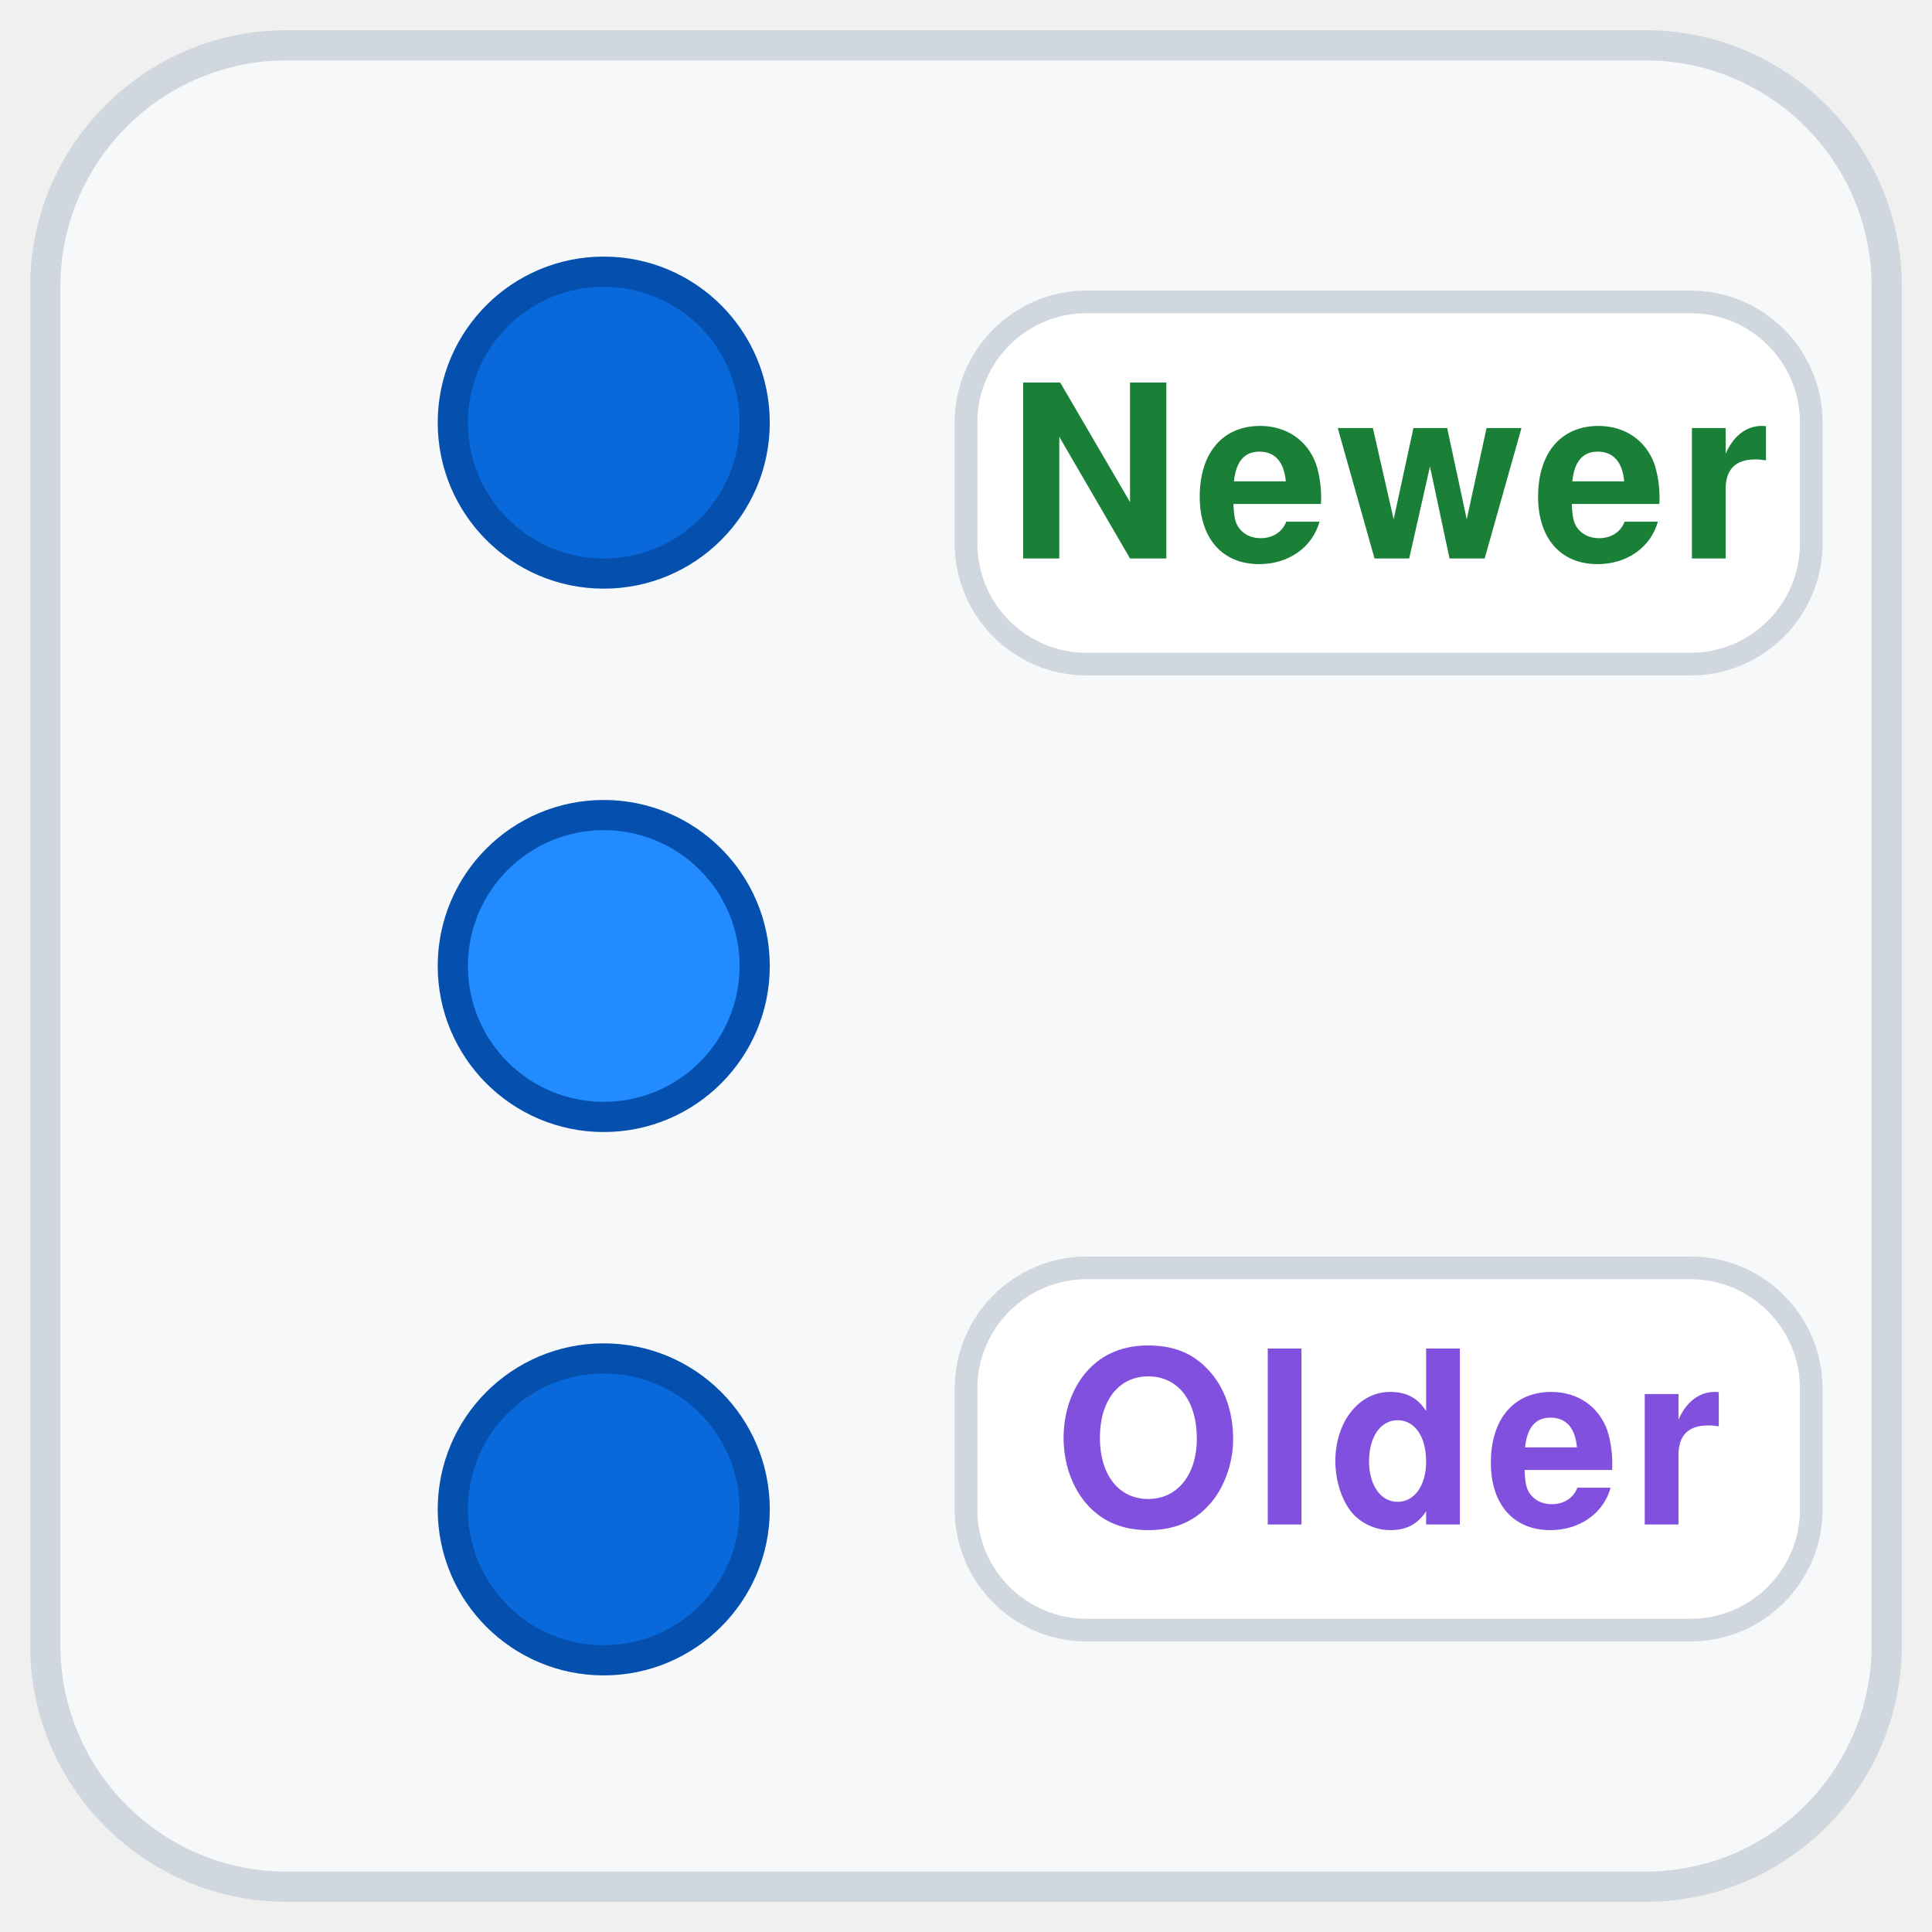
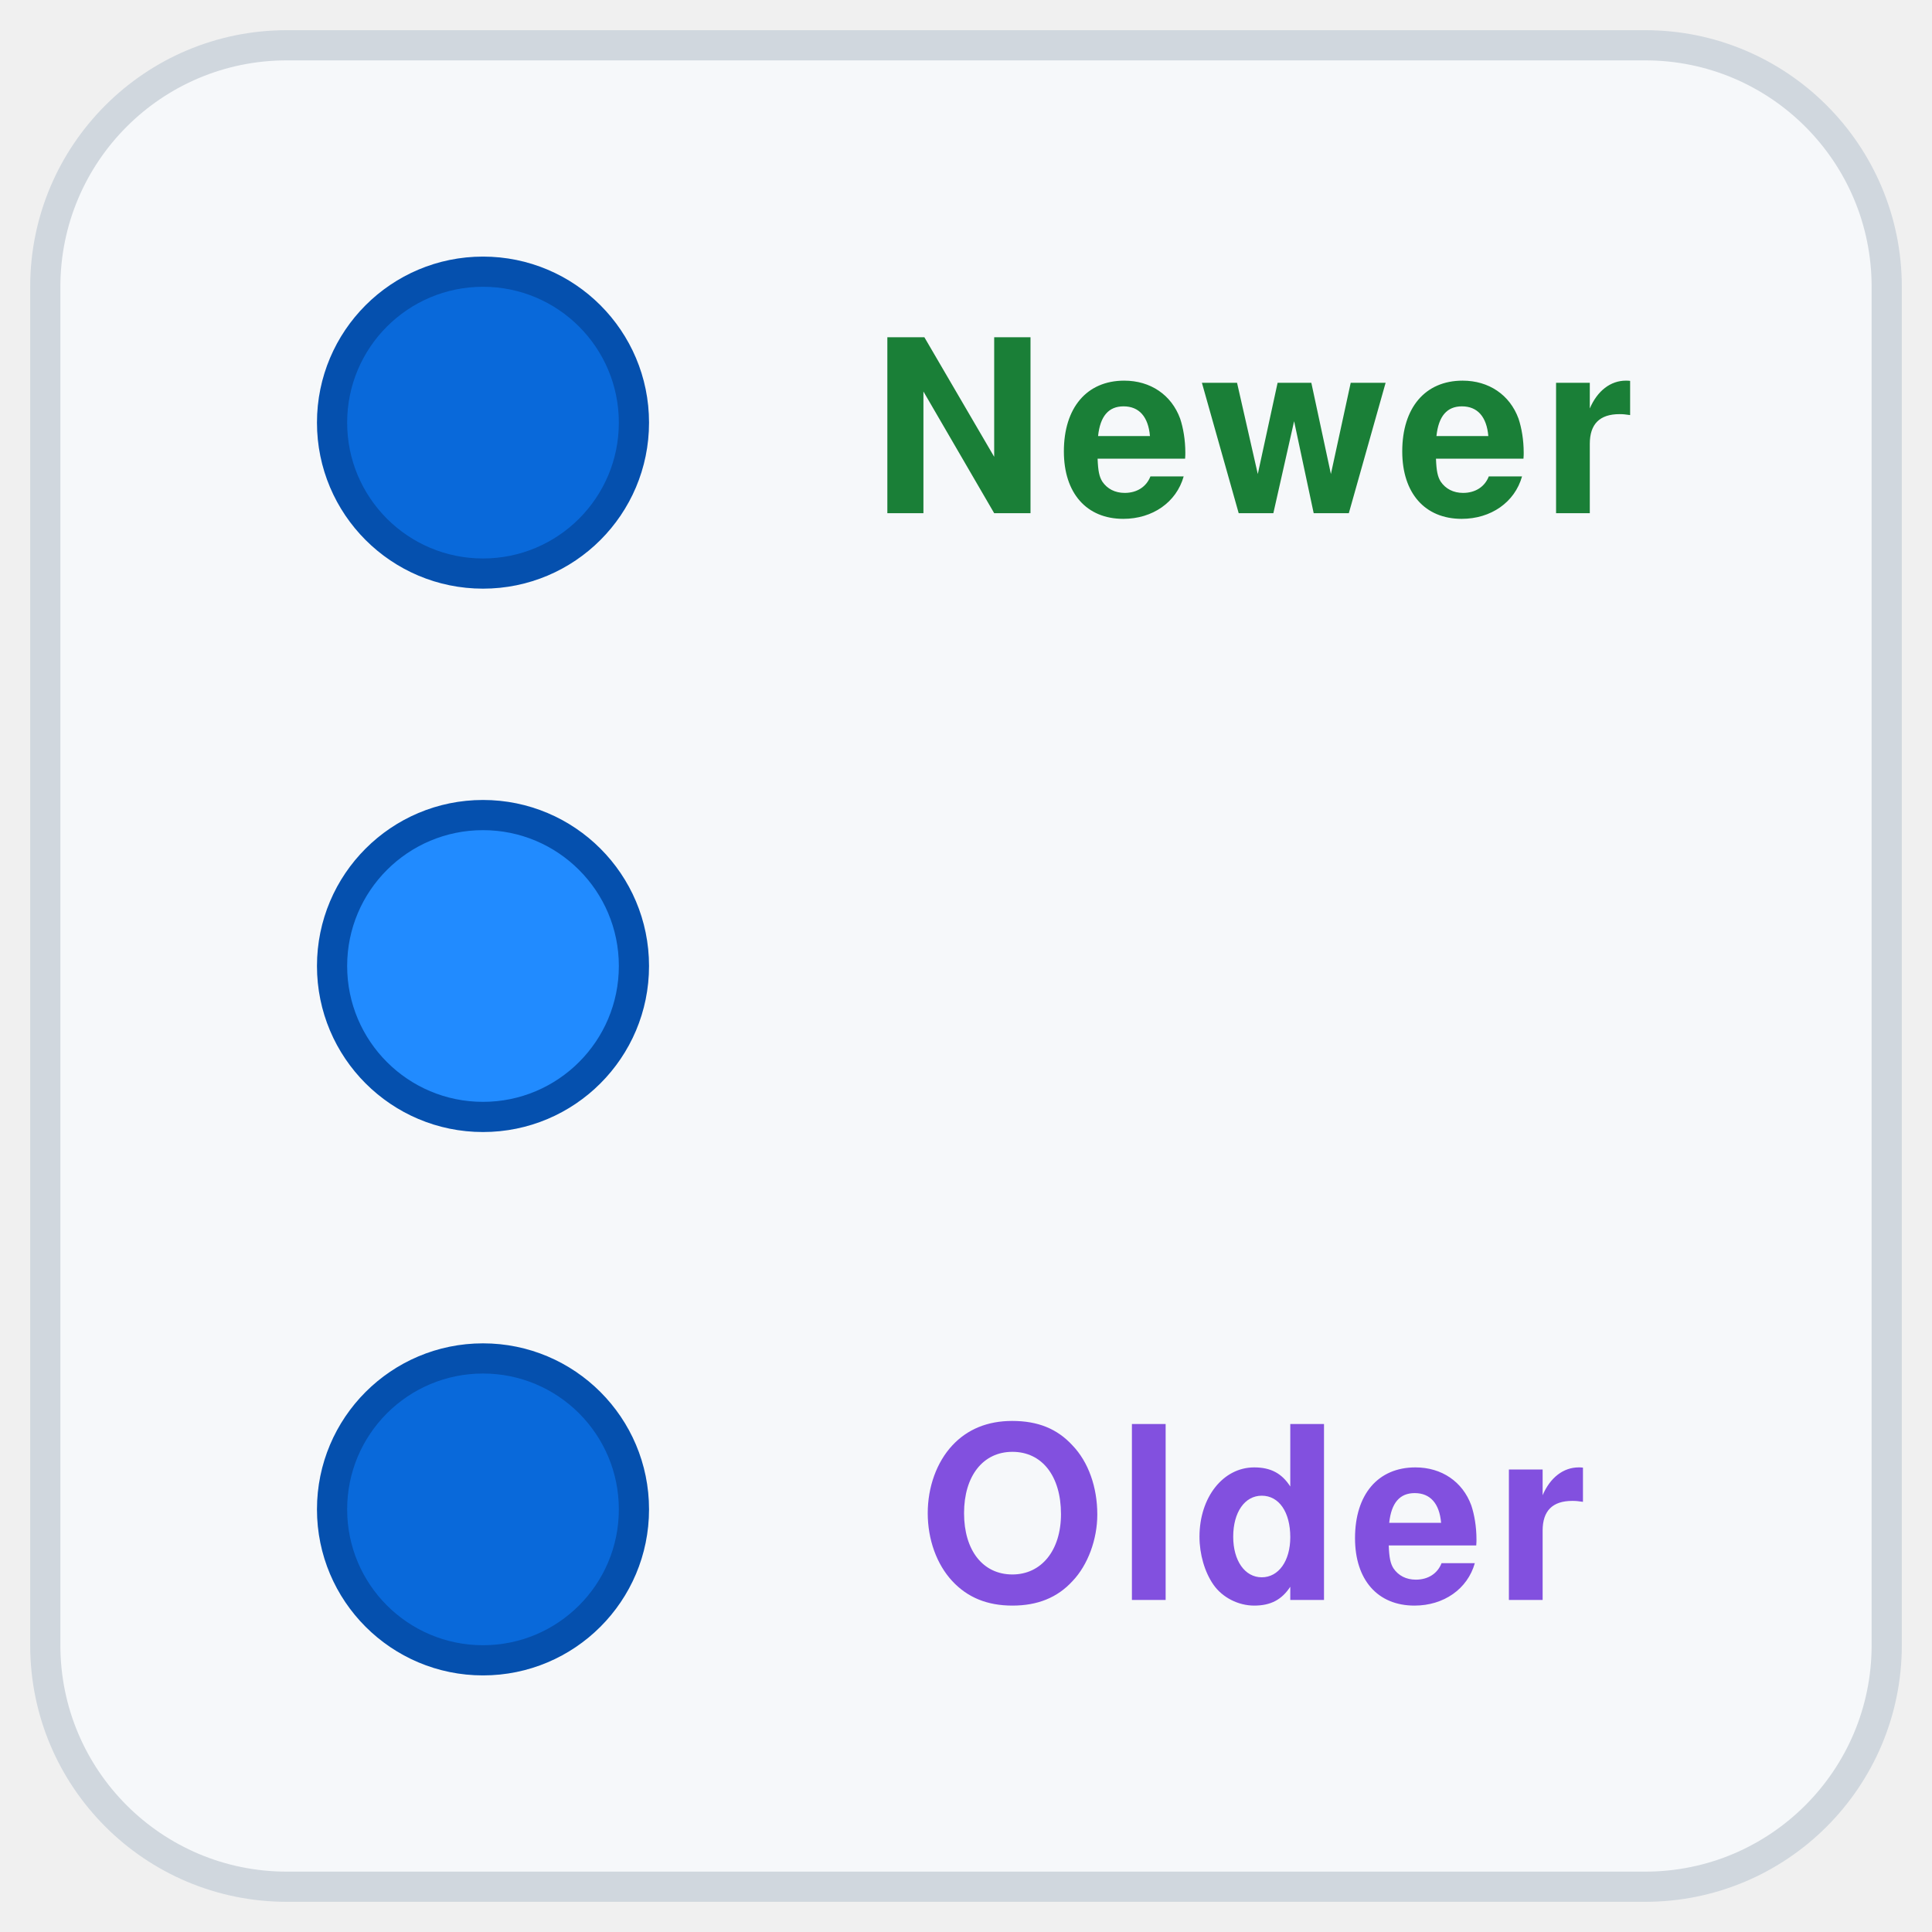
<svg xmlns="http://www.w3.org/2000/svg" width="128" height="128" viewBox="0 0 128 128" role="img" aria-labelledby="title desc">
  <defs>
    <linearGradient id="g" x1="0" y1="0" x2="0" y2="1">
      <stop offset="0" stop-color="#24292f" />
      <stop offset="1" stop-color="#57606a" />
    </linearGradient>
    <style>
      .bg { fill: #ffffff; }
      .frame { fill: #f6f8fa; stroke: #d0d7de; stroke-width: 2; rx: 16; ry: 16; }
      .rail { stroke: url(#g); stroke-width: 8; stroke-linecap: round; }
      .node { fill: #0969da; stroke: #0550ae; stroke-width: 2; }
      .node.mid { fill: #218bff; }
      .label { font: 700 16px/1.1 -apple-system,BlinkMacSystemFont,"Segoe UI",Helvetica,Arial,sans-serif; text-transform: uppercase; letter-spacing: .04em; }
      .label.newer { fill: #1a7f37; }
      .label.older { fill: #8250df; }
      .pill { fill: #ffffff; stroke: #d0d7de; stroke-width: 1.5; rx: 8; ry: 8; }
    </style>
  </defs>
  <rect class="frame" x="3" y="3" width="122" height="122" rx="16" ry="16" />
  <path class="rail" d="M40 20 L40 108" />
-   <circle class="node" cx="40" cy="28" r="10" />
-   <circle class="node mid" cx="40" cy="64" r="10" />
-   <circle class="node" cx="40" cy="100" r="10" />
+   <circle class="node" cx="32" cy="28" r="10" />
+   <circle class="node mid" cx="32" cy="64" r="10" />
+   <circle class="node" cx="32" cy="100" r="10" />
  <g transform="translate(64,20)">
-     <rect class="pill" x="0" y="0" width="56" height="24" rx="8" ry="8" />
-     <text class="label newer" x="28" y="17" text-anchor="middle">Newer</text>
+     <text class="label newer" x="19" y="14" text-anchor="middle">Newer</text>
  </g>
  <g transform="translate(64,84)">
-     <rect class="pill" x="0" y="0" width="56" height="24" rx="8" ry="8" />
-     <text class="label older" x="28" y="17" text-anchor="middle">Older</text>
+     <text class="label older" x="19" y="22" text-anchor="middle">Older</text>
  </g>
</svg>
